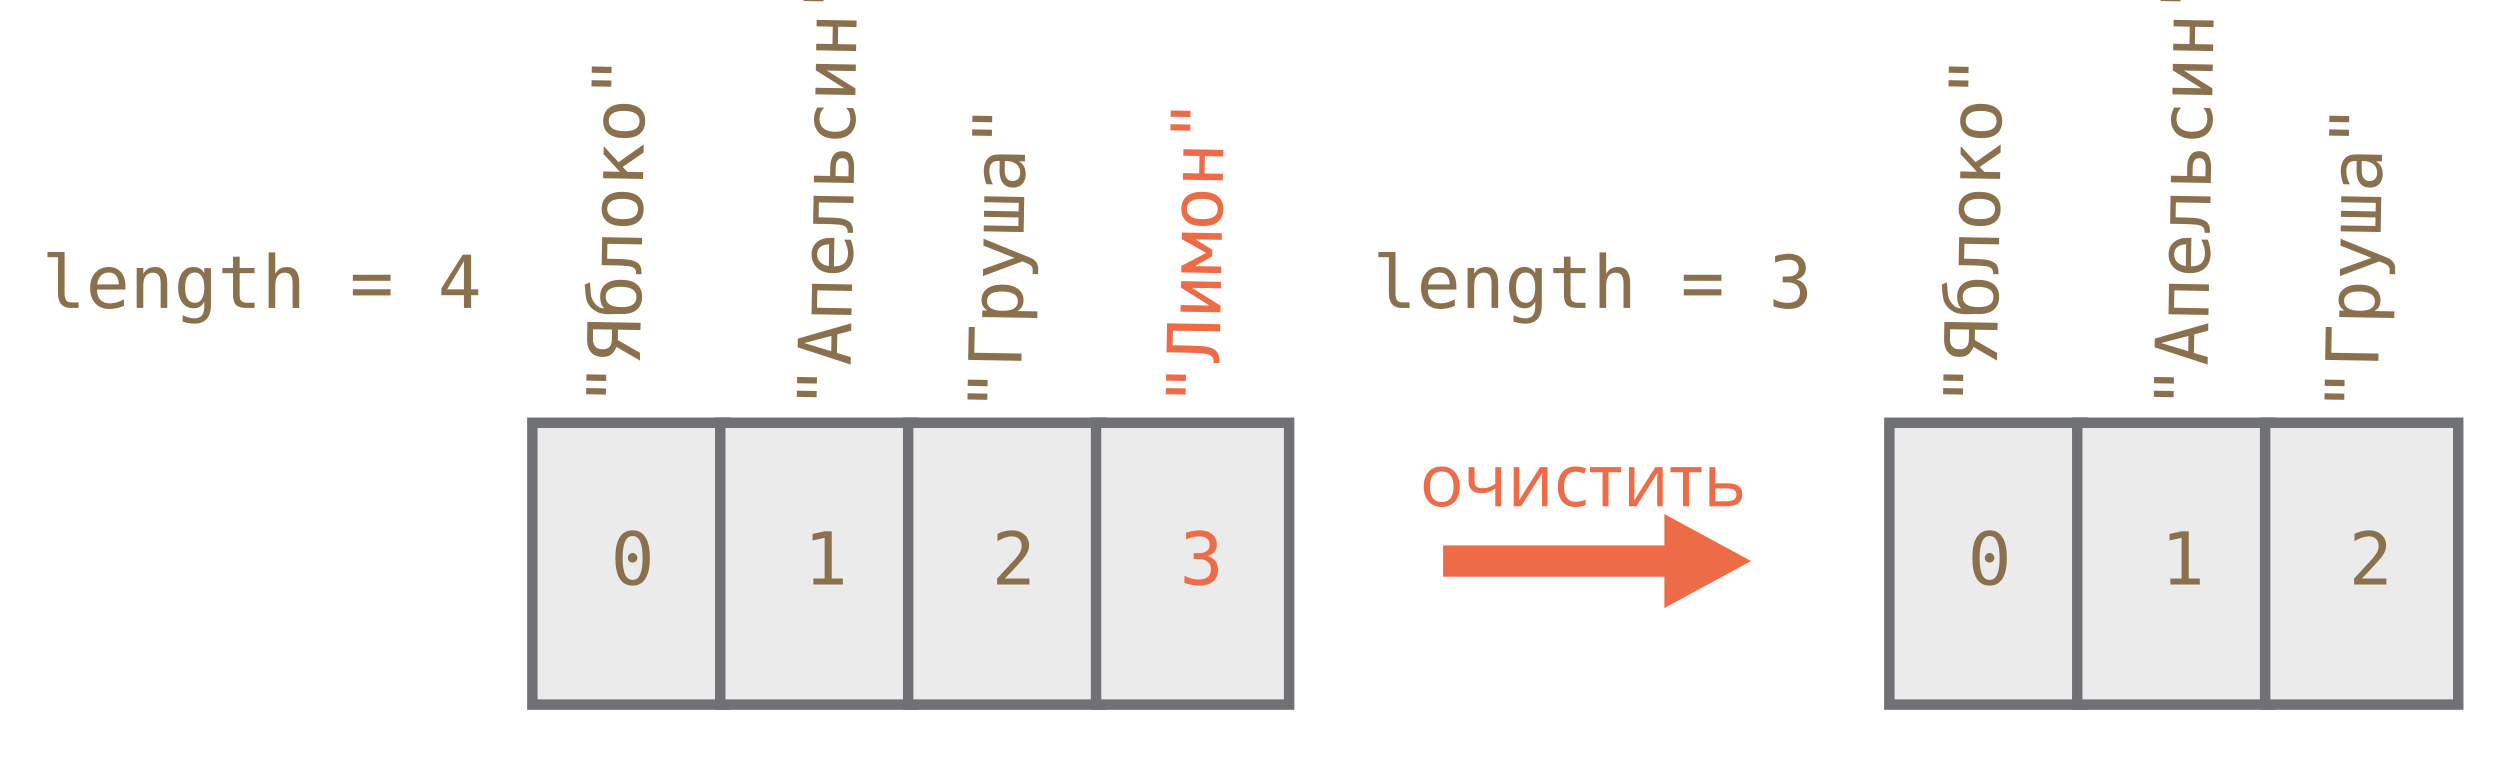
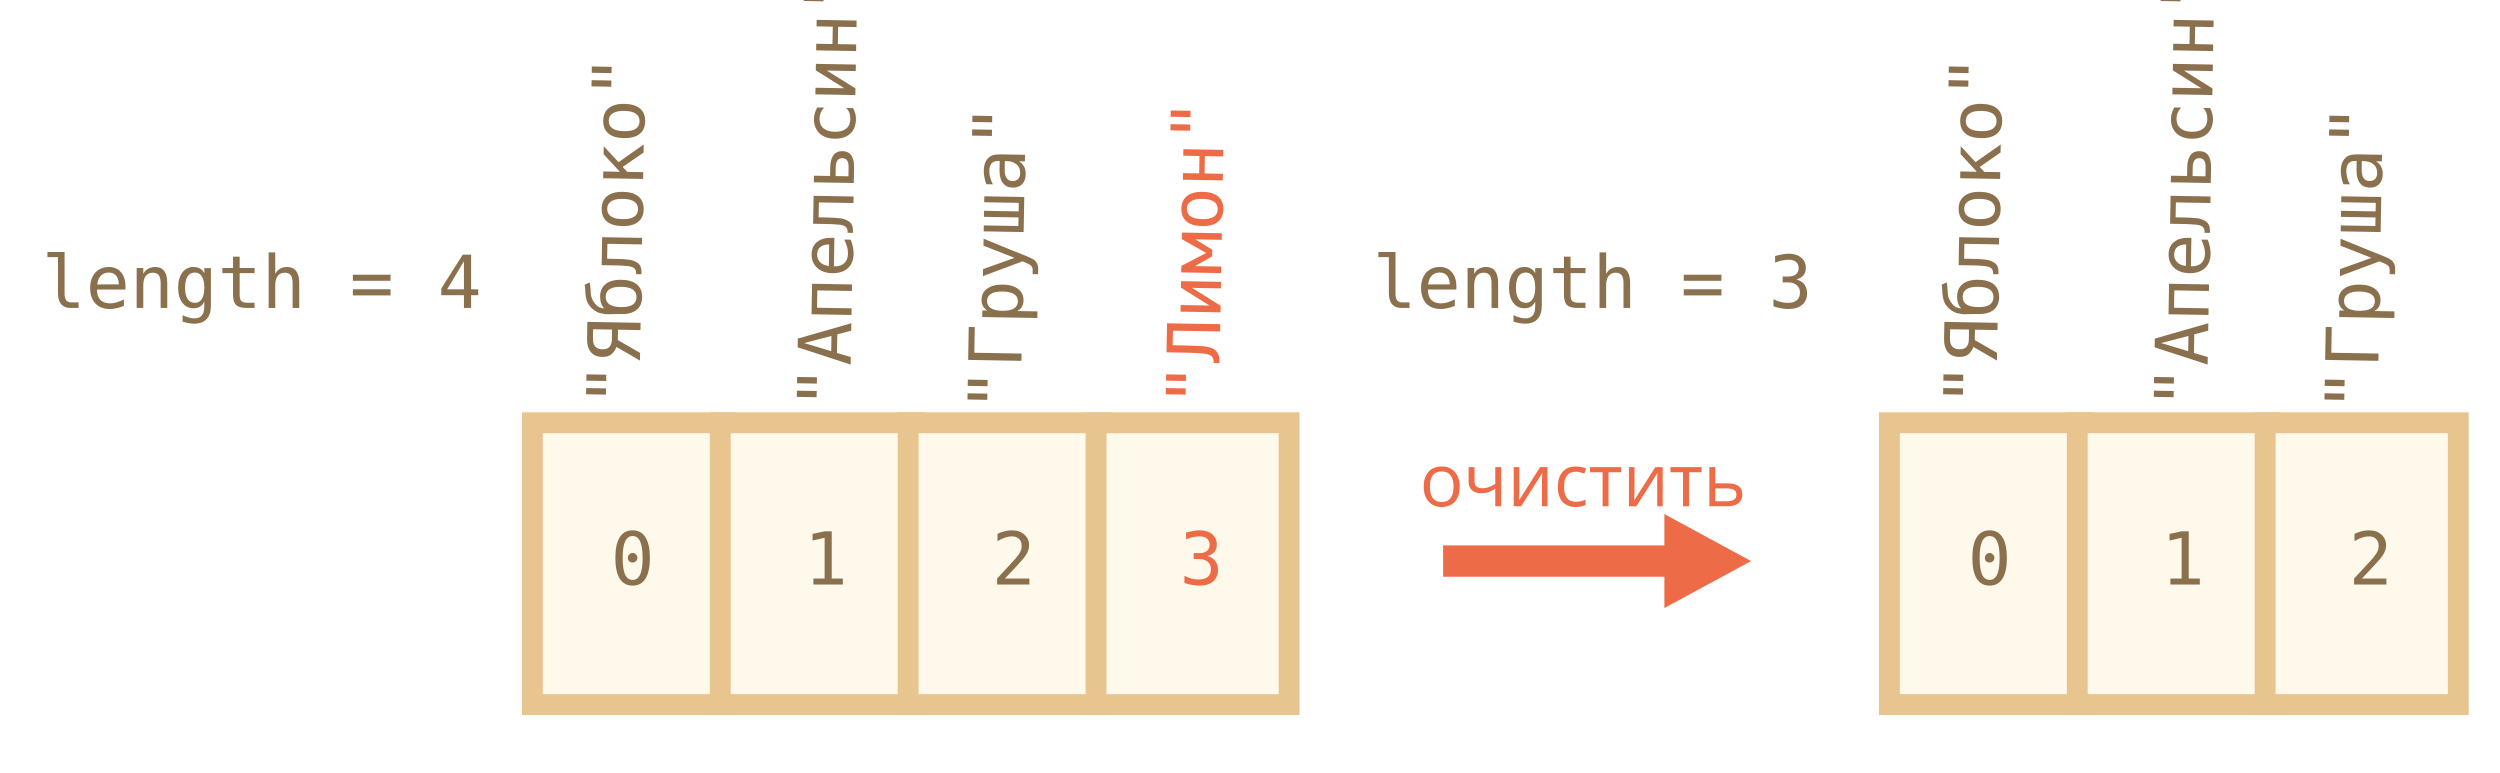
<svg xmlns="http://www.w3.org/2000/svg" width="479px" height="148px" viewBox="0 0 479 148" version="1.1">
  <defs />
  <g id="combined" stroke="none" stroke-width="1" fill="none" fill-rule="evenodd">
    <g id="array-pop.svg">
-       <rect id="Rectangle-1" stroke="#707175" stroke-width="2" fill="#EBEBEB" x="102" y="81" width="37" height="54" />
-       <rect id="Rectangle-2" stroke="#707175" stroke-width="2" fill="#EBEBEB" x="138" y="81" width="37" height="54" />
+       <rect id="Rectangle-1" stroke="#E8C48E" stroke-width="4" fill="#FFF9EB" x="102" y="81" width="37" height="54" />
+       <rect id="Rectangle-2" stroke="#E8C48E" stroke-width="4" fill="#FFF9EB" x="138" y="81" width="37" height="54" />
      <text id="0" font-family="Consolas" font-size="14" font-weight="normal" fill="#8A704D">
        <tspan x="117" y="112">0</tspan>
      </text>
      <text id="1" font-family="Consolas" font-size="14" font-weight="normal" fill="#8A704D">
        <tspan x="154" y="112">1</tspan>
      </text>
-       <rect id="Rectangle-3" stroke="#707175" stroke-width="2" fill="#EBEBEB" x="174" y="81" width="37" height="54" />
+       <rect id="Rectangle-3" stroke="#E8C48E" stroke-width="4" fill="#FFF9EB" x="174" y="81" width="37" height="54" />
      <text id="2" font-family="Consolas" font-size="14" font-weight="normal" fill="#8A704D">
        <tspan x="190" y="112">2</tspan>
      </text>
-       <rect id="Rectangle-4" stroke="#707175" stroke-width="2" fill="#EBEBEB" x="210" y="81" width="37" height="54" />
+       <rect id="Rectangle-4" stroke="#E8C48E" stroke-width="4" fill="#FFF9EB" x="210" y="81" width="37" height="54" />
      <text id="3" font-family="Consolas" font-size="14" font-weight="normal" fill="#EE6B47">
        <tspan x="226" y="112">3</tspan>
      </text>
      <text id="&quot;Яблоко&quot;" transform="translate(121, 47) rotate(-89) translate(-121, -47) " font-family="Consolas" font-size="14" font-weight="normal" fill="#8A704D">
        <tspan x="90" y="49">"Яблоко"</tspan>
      </text>
      <text id="&quot;Апельсин&quot;" transform="translate(161.5, 40) rotate(-89) translate(-161.5, -40) " font-family="Consolas" font-size="14" font-weight="normal" fill="#8A704D">
        <tspan x="123" y="42">"Апельсин"</tspan>
      </text>
      <text id="&quot;Груша&quot;" transform="translate(194, 52) rotate(-89) translate(-194, -52) " font-family="Consolas" font-size="14" font-weight="normal" fill="#8A704D">
        <tspan x="167" y="54">"Груша"</tspan>
      </text>
      <text id="&quot;Лимон&quot;" transform="translate(232, 51) rotate(-89) translate(-232, -51) " font-family="Consolas" font-size="14" font-weight="normal" fill="#EE6B47">
        <tspan x="205" y="53">"Лимон"</tspan>
      </text>
      <text id="length-=-4" font-family="Consolas" font-size="14" font-weight="normal" fill="#8A704D">
        <tspan x="8" y="59">length = 4</tspan>
      </text>
      <path d="M306,137 L315,120.394 L309,120.394 L309,78 L303,78 L303,120.394 L297,120.394 L306,137 Z" id="Shape" fill="#EE6B47" transform="translate(306, 107.5) rotate(-90) translate(-306, -107.5) " />
      <text id="очистить" font-family="Open Sans" font-size="14" font-weight="normal" fill="#EE6B47">
        <tspan x="272" y="97">очистить</tspan>
      </text>
-       <rect id="Rectangle-7" stroke="#707175" stroke-width="2" fill="#EBEBEB" x="362" y="81" width="37" height="54" />
-       <rect id="Rectangle-5" stroke="#707175" stroke-width="2" fill="#EBEBEB" x="398" y="81" width="37" height="54" />
+       <rect id="Rectangle-7" stroke="#E8C48E" stroke-width="4" fill="#FFF9EB" x="362" y="81" width="37" height="54" />
+       <rect id="Rectangle-5" stroke="#E8C48E" stroke-width="4" fill="#FFF9EB" x="398" y="81" width="37" height="54" />
      <text id="-1" font-family="Consolas" font-size="14" font-weight="normal" fill="#8A704D">
        <tspan x="377" y="112">0</tspan>
      </text>
      <text id="-2" font-family="Consolas" font-size="14" font-weight="normal" fill="#8A704D">
        <tspan x="414" y="112">1</tspan>
      </text>
-       <rect id="Rectangle-6" stroke="#707175" stroke-width="2" fill="#EBEBEB" x="434" y="81" width="37" height="54" />
+       <rect id="Rectangle-6" stroke="#E8C48E" stroke-width="4" fill="#FFF9EB" x="434" y="81" width="37" height="54" />
      <text id="-3" font-family="Consolas" font-size="14" font-weight="normal" fill="#8A704D">
        <tspan x="450" y="112">2</tspan>
      </text>
      <text id="&quot;Яблоко&quot;-2" transform="translate(381, 47) rotate(-89) translate(-381, -47) " font-family="Consolas" font-size="14" font-weight="normal" fill="#8A704D">
        <tspan x="350" y="49">"Яблоко"</tspan>
      </text>
      <text id="&quot;Апельсин&quot;-2" transform="translate(421.5, 40) rotate(-89) translate(-421.5, -40) " font-family="Consolas" font-size="14" font-weight="normal" fill="#8A704D">
        <tspan x="383" y="42">"Апельсин"</tspan>
      </text>
      <text id="&quot;Груша&quot;-2" transform="translate(454, 52) rotate(-89) translate(-454, -52) " font-family="Consolas" font-size="14" font-weight="normal" fill="#8A704D">
        <tspan x="427" y="54">"Груша"</tspan>
      </text>
      <text id="length-=-3" font-family="Consolas" font-size="14" font-weight="normal" fill="#8A704D">
        <tspan x="263" y="59">length = 3</tspan>
      </text>
    </g>
  </g>
</svg>
